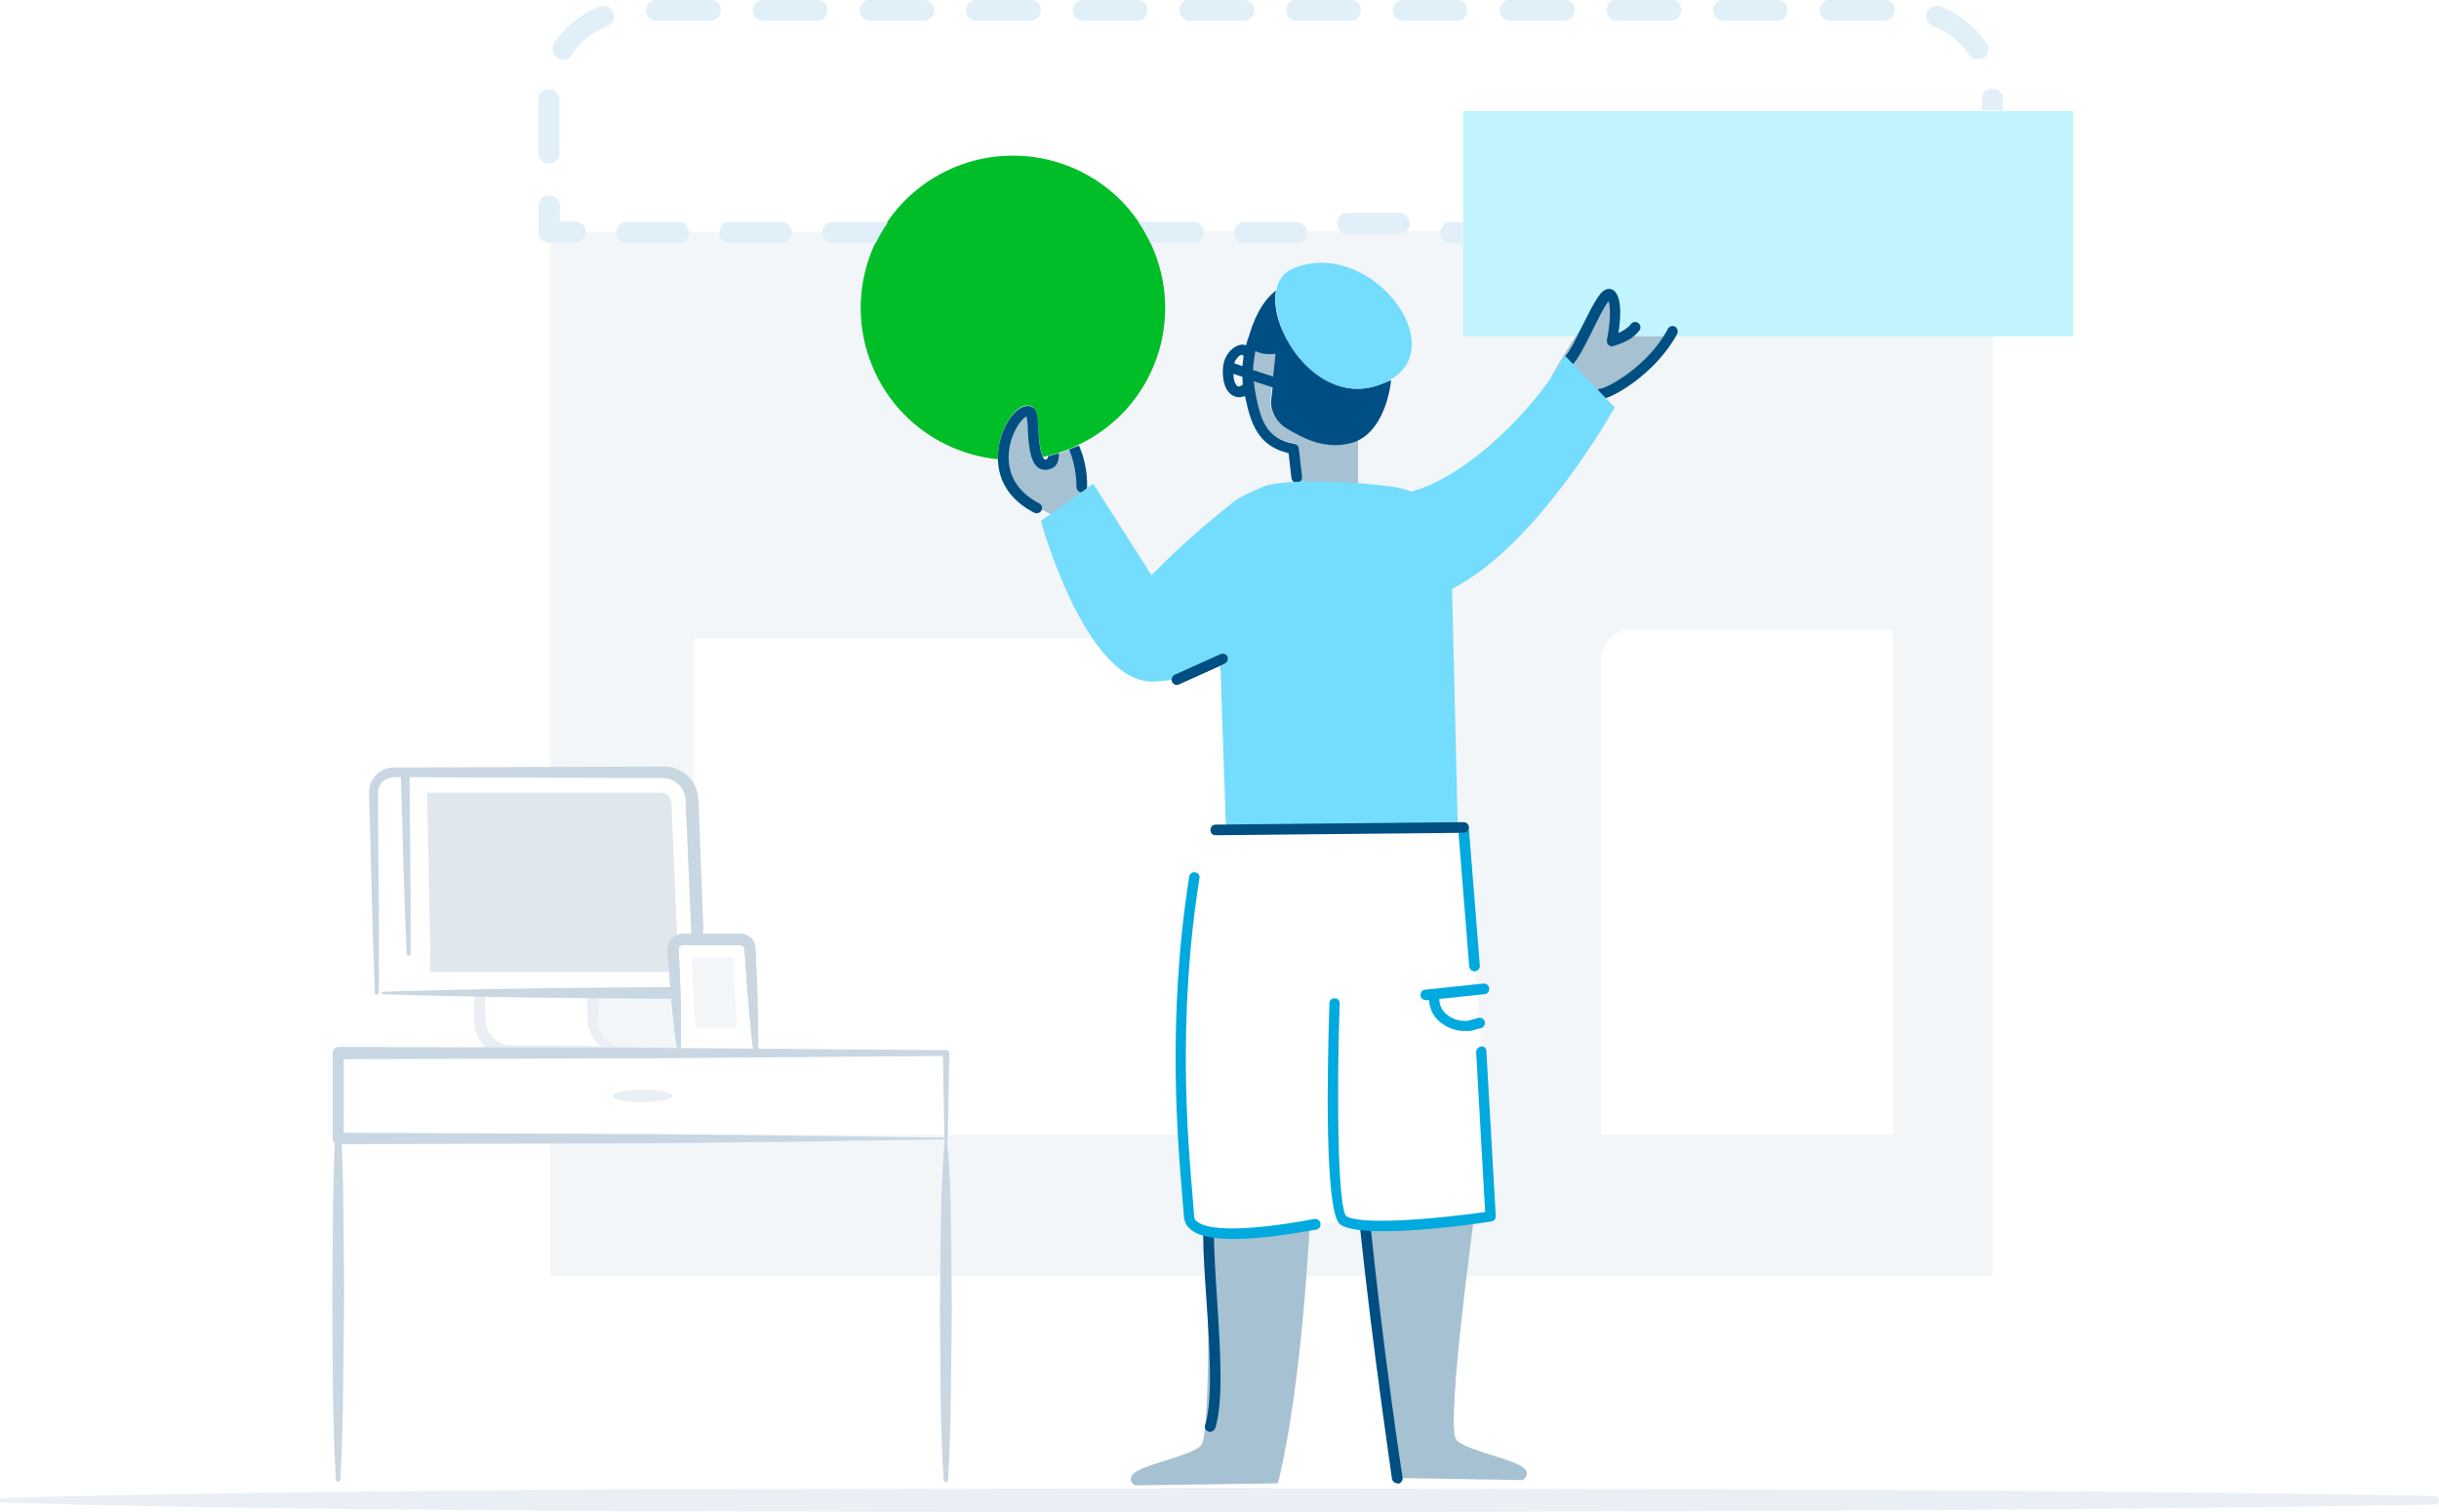
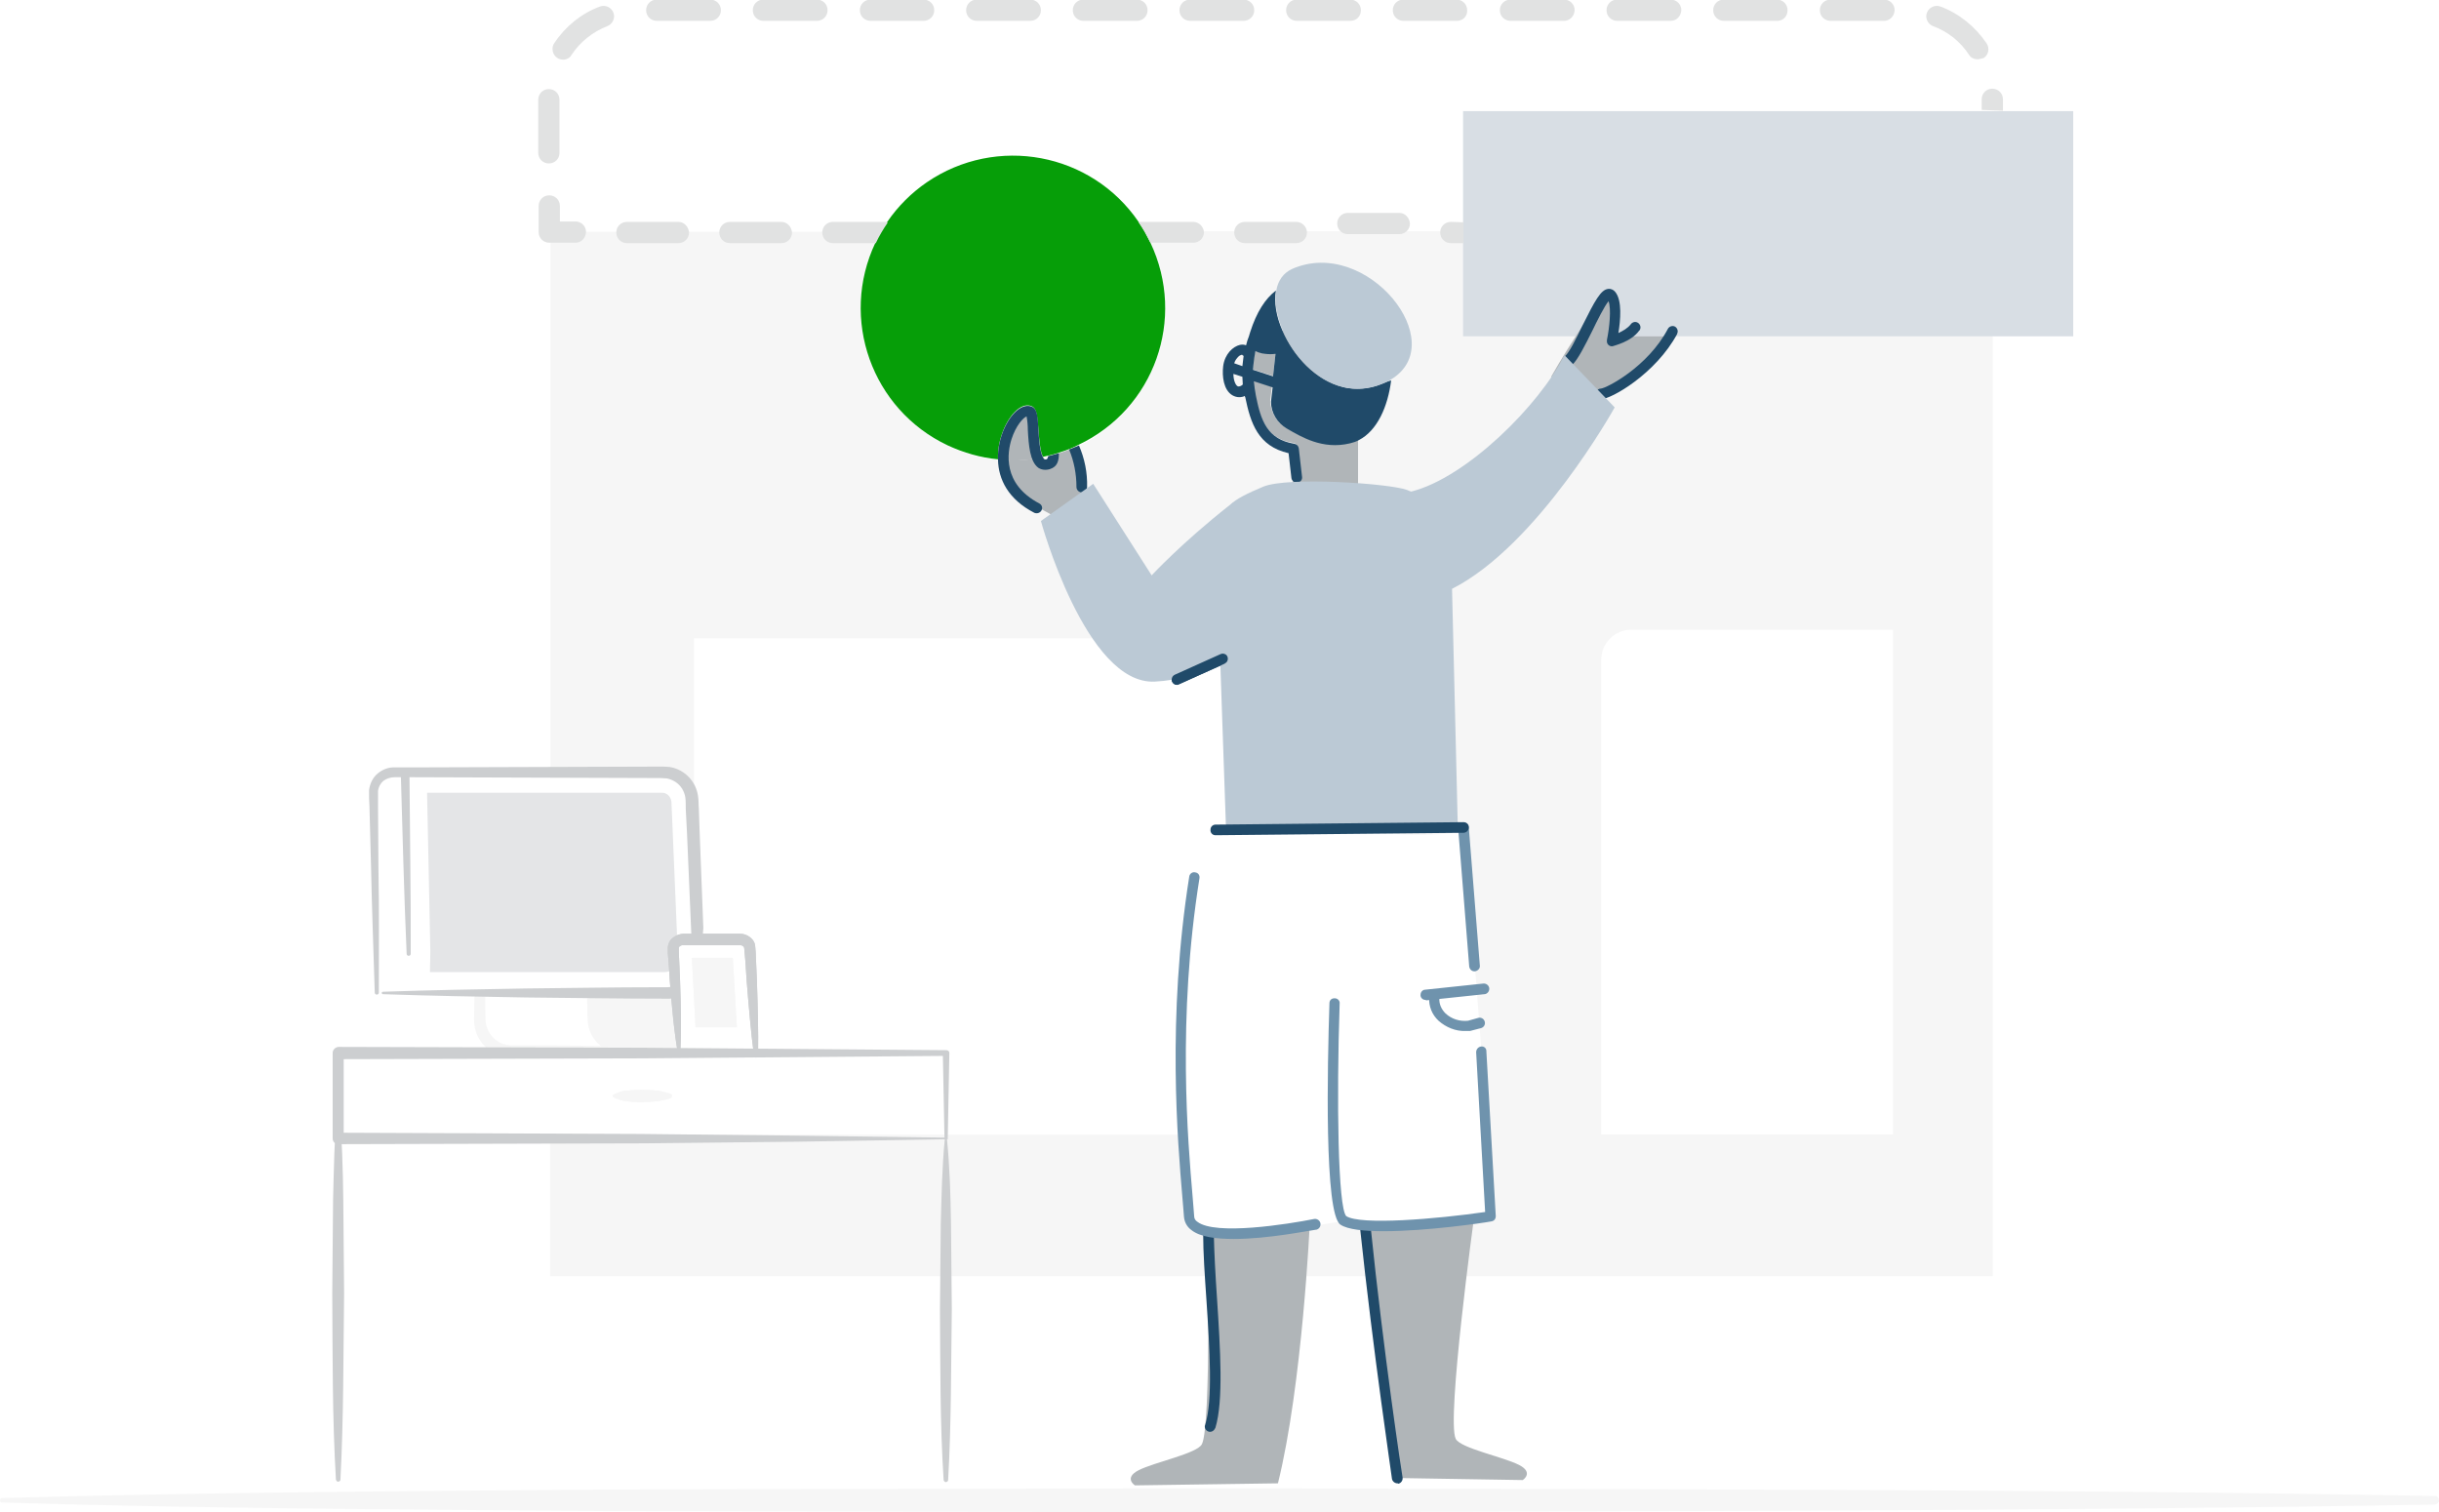
<svg xmlns="http://www.w3.org/2000/svg" id="customizeTheme" viewBox="0 0 596.8 370">
-   <style>.st0{fill:none}.st1{fill:#f3f6f8}.st2{fill:#00be28}.st3{fill:#c2f4ff}.st4{fill:#e1eff9}.st5{fill:#a6c1d1}.st6{fill:#00a9de}.st7{fill:#004f82}.st8{fill:#004f84}.st9{fill:#74dcfc}.st10{opacity:.26;fill:#86a6bd;enable-background:new}.st11{fill:#c8d7e2}.st12{fill:#e9eff4}</style>
+   <style>.st0{fill:none}.st1{fill:#F6F6F6}.st2{fill:#069e08}.st3{fill:#D8DEE4}.st4{fill:#E1E2E2}.st5{fill:#B0B5B8}.st6{fill:#6F93AD}.st7{fill:#204A69}.st8{fill:#204A69}.st9{fill:#BBC9D5}.st10{opacity:.26;fill:#969CA1;enable-background:new}.st11{fill:#CCCED0}.st12{fill:#F6F6F6}</style>
  <path class="st0" d="M391.8 161.5v116.2h71.4V154.1h-64c-4.1 0-7.4 3.3-7.4 7.4z" />
  <path class="st1" d="M358.1 82V56.6H280c.5.9 1.1 1.9 1.5 2.9 8.8 18.5 1 40.7-17.5 49.6l-.4.2-.6.3c-1.5.7-3.1 1.2-4.7 1.7l-.7.2c-.3.1-.6.1-.9.2-.4.1-.9.2-1.3.3-.8-1.4-1-4.8-1.1-6.8-.2-3.3-.3-5.1-1.7-5.6-2.1-.8-4.8 1.3-6.6 5.2-1.1 2.4-1.7 5.1-1.6 7.8-20.5-2-35.4-20.3-33.4-40.7.4-4.3 1.6-8.4 3.4-12.3.5-1 1-1.9 1.5-2.9h-81.2v131.9c11.7.2 34.8-4.1 35.1 6.8v-39.2h151v46.6c12-.1 24.1 2.8 36.1.8.5-.1 1 .2 1.1.7 1.2 7 5.8 70.6 6.3 76.9.4 5.7 1.4 11.3.2 17.1-.1.4-.5.7-1 .7-4.3.2-8.6.8-12.9.8-4 0-19.4-.4-20.5-.8-1.4-.5-8 1.1-11.4 1.3-3.2.2-16.1 1.1-19.2 1.1-4 .1-8.1 0-8.2-3.9-.1-2.1-2.1-17.6-1.8-19.8H170.9c0 .5-24.5-.1-36.3-.2v34.8h353V82H358.1zm105.1 195.6h-71.4V161.5c0-4.1 3.3-7.4 7.4-7.4h64v123.5z" />
  <path class="st2" d="M281.5 59.4c-.5-1-1-1.9-1.5-2.9-.4-.7-.9-1.5-1.4-2.2-11.6-17-34.8-21.3-51.8-9.7-3.8 2.6-7.1 5.9-9.7 9.7-.5.7-.9 1.4-1.4 2.2-.5.9-1.1 1.9-1.5 2.9-8.8 18.6-.9 40.8 17.7 49.6 3.9 1.8 8 3 12.3 3.4-.1-2.7.5-5.3 1.6-7.8 1.8-3.9 4.5-6.1 6.6-5.2 1.3.5 1.4 2.3 1.7 5.6.1 2 .4 5.5 1.1 6.8.4-.1.9-.2 1.3-.3.3-.1.6-.1.9-.2l.7-.2c1.6-.5 3.2-1 4.7-1.7l.6-.3.4-.2c18.7-8.8 26.5-30.9 17.7-49.5z" />
  <path class="st0" d="M463.1 154.4h-64c-4.1 0-7.4 3.3-7.4 7.4V278h71.4V154.4z" />
  <path class="st3" d="M358 27.2V82.3h149.3V27.2z" />
  <path class="st1" d="M144.9 242.9l19.9-.1 1.4 15.8-16.2-1.5c.1 0-6.4-1.3-5.1-14.2z" />
  <path class="st4" d="M140.8 59.4h-6.4c-1.4 0-2.6-1.1-2.6-2.6v-6.4c0-1.4 1.1-2.6 2.6-2.6 1.4 0 2.6 1.1 2.6 2.6v3.8h3.8c1.4 0 2.6 1.1 2.6 2.6-.1 1.5-1.2 2.6-2.6 2.6zM134.3 40c-1.4 0-2.6-1.1-2.6-2.6v-13c0-1.4 1.1-2.6 2.6-2.6 1.4 0 2.6 1.1 2.6 2.6v13.1c0 1.3-1.1 2.5-2.6 2.5zm3.5-25.4c-1.4 0-2.6-1.1-2.6-2.6 0-.5.1-1 .4-1.4 2.7-4.1 6.6-7.3 11.2-9 1.3-.5 2.8.2 3.3 1.5s-.2 2.8-1.5 3.3c-3.6 1.4-6.7 3.9-8.8 7.1-.3.6-1.1 1.1-2 1.1zm346.1-.1c-.9 0-1.7-.4-2.1-1.1-2.1-3.2-5.2-5.7-8.8-7-1.3-.5-2-2-1.5-3.3s2-2 3.3-1.5c4.6 1.7 8.5 4.9 11.3 9 .8 1.2.5 2.8-.7 3.6-.5.1-1 .3-1.5.3zM461 5.1h-13.1c-1.4 0-2.6-1.1-2.6-2.6 0-1.4 1.1-2.6 2.6-2.6H461c1.4 0 2.6 1.1 2.6 2.6-.1 1.5-1.2 2.6-2.6 2.6zm-26.1 0h-13.1c-1.4 0-2.6-1.1-2.6-2.6 0-1.4 1.1-2.6 2.6-2.6h13c1.4 0 2.6 1.1 2.6 2.6s-1.1 2.6-2.5 2.6zm-26.1 0h-13.1c-1.4 0-2.6-1.1-2.6-2.6 0-1.4 1.1-2.6 2.6-2.6h13.1c1.4 0 2.6 1.1 2.6 2.6-.1 1.5-1.2 2.6-2.6 2.6zm-26.1 0h-13.1c-1.4 0-2.6-1.1-2.6-2.6 0-1.4 1.1-2.6 2.6-2.6h13.1c1.4 0 2.6 1.1 2.6 2.6-.1 1.5-1.2 2.6-2.6 2.6zm-26.2 0h-13.1c-1.4 0-2.6-1.1-2.6-2.6 0-1.4 1.1-2.6 2.6-2.6h13c1.4 0 2.6 1.1 2.6 2.6.1 1.5-1.1 2.6-2.5 2.6zm-26.1 0h-13.1c-1.4 0-2.6-1.1-2.6-2.6 0-1.4 1.1-2.6 2.6-2.6h13.1c1.4 0 2.6 1.1 2.6 2.6s-1.1 2.6-2.6 2.6zm-26.1 0h-13.1c-1.4 0-2.6-1.1-2.6-2.6 0-1.4 1.1-2.6 2.6-2.6h13.1c1.4 0 2.6 1.1 2.6 2.6s-1.2 2.6-2.6 2.6zm-26.1 0h-13.1c-1.4 0-2.6-1.1-2.6-2.6 0-1.4 1.1-2.6 2.6-2.6h13.1c1.4 0 2.6 1.1 2.6 2.6s-1.2 2.6-2.6 2.6zm-26.1 0H239c-1.4 0-2.6-1.1-2.6-2.6 0-1.4 1.1-2.6 2.6-2.6h13.1c1.4 0 2.6 1.1 2.6 2.6s-1.2 2.6-2.6 2.6zm-26.1 0h-13c-1.4 0-2.6-1.1-2.6-2.6 0-1.4 1.1-2.6 2.6-2.6h13c1.4 0 2.6 1.1 2.6 2.6s-1.2 2.6-2.6 2.6zm-26.1 0h-13.1c-1.4 0-2.6-1.1-2.6-2.6 0-1.4 1.1-2.6 2.6-2.6h13.1c1.4 0 2.6 1.1 2.6 2.6s-1.2 2.6-2.6 2.6zm-26.1 0h-13.1c-1.4 0-2.6-1.1-2.6-2.6 0-1.4 1.1-2.6 2.6-2.6h13.1c1.4 0 2.6 1.1 2.6 2.6s-1.2 2.6-2.6 2.6z" />
  <path class="st5" d="M320.5 299.2s-1.8 39.6-7.8 63.8l-35 .5s-2.8-1.8.9-3.7c3.9-2 14.4-4.1 15.5-6.4 2.3-4.6 1.4-51.7 1.4-51.7M334.2 300.4s1.8 37 7.8 61.3l30.6.5s2.8-1.8-.9-3.7c-3.9-2-14.4-4.1-15.5-6.4-2.3-4.6 4.5-54.3 4.5-54.3" />
  <path class="st0" d="M256.6 113.3s.8.7 1.1-2c-1.2.3-2.4.6-3.6.8.6 1.1 1.3 1.6 2.5 1.2z" />
  <path class="st5" d="M256.6 113.3c-1.2.4-2-.1-2.5-1.2-2.1.4-4.2.5-6.3.5-.8 0-1.5 0-2.2-.1.3 4.2 2.4 8.5 8.1 11.5l4.2 2.3 7-4.3c.7-5.8-.5-10-1.8-12.6-1.7.8-3.5 1.4-5.3 1.9-.4 2.7-1.2 2-1.2 2z" />
  <path class="st5" d="M254.1 112.1c-1.6-3.2-.9-11.2-2.1-11.7-2.3-.9-6.9 5.4-6.4 12.2.7 0 1.5.1 2.2.1 2.2 0 4.3-.2 6.3-.6z" />
  <path class="st6" d="M348.8 244.7c-.7 0-1.3-.6-1.2-1.3 0-.6.5-1.2 1.1-1.2l14.2-1.5c.7-.1 1.4.4 1.5 1.1.1.7-.4 1.4-1.1 1.5h-.1l-14.2 1.5-.2-.1z" />
  <path class="st6" d="M358.6 252.3c-2.4.1-4.8-.9-6.6-2.5-1.6-1.5-2.4-3.5-2.3-5.7 0-.7.6-1.2 1.2-1.2h.1c.7 0 1.2.6 1.2 1.4-.1 1.4.5 2.7 1.5 3.7 1.5 1.4 3.5 2 5.5 1.8l2.5-.7c.7-.2 1.4.2 1.6.9s-.2 1.4-.9 1.6l-2.7.7h-1.1z" />
  <path class="st7" d="M288 167.6c-.7 0-1.3-.6-1.3-1.3 0-.5.3-1 .8-1.2l11.1-5c.6-.3 1.4-.1 1.7.5.3.6.1 1.4-.5 1.7 0 0-.1 0-.1.1l-11.1 5c-.3.1-.5.2-.6.2z" />
  <path class="st0" d="M301.7 91.5c.1 1.5.5 2.7 1 3 .4.2.9 0 1.3-.3-.1-.6-.1-1.3-.1-1.9l-2.2-.8zM303.2 87.2c-.5.4-.9 1-1.1 1.7l2 .7c.1-.8.2-1.7.3-2.5-.1-.1-.3-.2-.4-.3-.3.1-.6.2-.8.4z" />
  <path class="st5" d="M314.7 104.7c-2.4-1.4-3.8-3.9-3.9-6.6l.4-3.5-4.6-1.5c.1 1.2.2 2.4.5 3.5 1.3 6.1 2.8 10.8 9.4 11.8.6.1 1 .5 1.1 1.1l.8 7c.1.7-.4 1.3-1.1 1.4h-.2c-.3 0-.6-.1-.8-.3v3.2l16 .9v-14.3c-.7.4-1.4.6-2.2.8-6.6 1.7-11.9-1.5-15.4-3.5zM328.5 94.7l-4.1-11.1s-5.5-3.1-10.6-2.7c2.6 6.1 8 12.1 14.7 13.8zM307.2 85.8c-.4 1.5-.6 3-.6 4.6l4.9 1.6.6-5.5s-3 .4-4.9-.7z" />
  <path class="st8" d="M338.2 93.9c-3.1 1.3-6.5 1.6-9.7.8-6.7-1.7-12.1-7.7-14.7-13.8-1.5-3.4-2.1-6.9-1.6-9.8-2.6 2-4.7 5.2-6.3 10.2-.1.3-.2.7-.3 1-.3.7-.5 1.4-.7 2.2-.5-.2-1-.2-1.5-.1-1.7.4-3.7 2.2-4.1 5.2-.3 2.5.1 5.8 2.2 7.1.5.3 1.1.5 1.7.5.5 0 1-.1 1.4-.3 0 .1 0 .2.1.3 1.3 6.3 3.1 12 10.6 13.7l.7 6.1c.1.6.6 1.1 1.3 1.1h.2c.7-.1 1.2-.7 1.1-1.4l-.8-7c-.1-.6-.5-1-1.1-1.1-6.7-1.1-8.2-5.8-9.4-11.8-.2-1.2-.4-2.3-.5-3.5l4.6 1.5-.4 3.5c0 2.7 1.5 5.2 3.9 6.6 3.5 2 8.7 5.2 15.4 3.6.8-.2 1.5-.4 2.2-.8 4.5-2.3 7.1-8.2 7.9-14.6-.8.2-1.5.5-2.2.8zm-35.4.6c-.5-.3-1-1.5-1-3l2.2.7c0 .6.1 1.3.1 1.9-.4.4-1 .6-1.3.4zm1.2-4.9l-2-.7c.2-.7.6-1.2 1.1-1.7.2-.2.5-.3.8-.4.1.1.2.2.4.3-.1.8-.2 1.6-.3 2.5zm7.5 2.5l-4.9-1.6c.1-1.5.3-3.1.6-4.6 1.9 1.1 4.9.7 4.9.7l-.6 5.5z" />
  <path class="st9" d="M316.2 65.8c-2.2 1-3.5 2.9-3.9 5.3-1.8 10.2 10.8 29.1 26 22.8.7-.3 1.4-.6 2-1 15-8.9-5.8-35.1-24.1-27.1z" />
  <path class="st10" d="M105.2 237.9h57.4c1.8 0 3.3-1.5 3.3-3.3v-.1l-1.6-38.2c-.1-1.3-1.1-2.4-2.5-2.3h-57.3l.8 38.9" />
  <path class="st11" d="M166 258.5c-1.1-6.1-1.6-12.2-2.1-18.4l-.3-4.6-.2-2.3v-.6-.8c.1-.7.3-1.3.7-1.8.8-.9 1.9-1.4 3.1-1.5H181c1.2 0 2.3.5 3.1 1.4.4.5.7 1.1.7 1.8l.1 1.2.1 2.3.2 4.6c.2 6.2.4 12.3.3 18.5 0 .3-.3.5-.5.5s-.4-.2-.5-.4c-.8-6.1-1.3-12.3-1.8-18.4l-.3-4.6-.2-2.3-.1-1.1c0-.1-.1-.2-.1-.3-.3-.3-.6-.4-1-.4h-13.8c-.4 0-.7.1-1 .4-.1.1-.1.2-.1.3v1l.1 2.3.2 4.6c.2 6.2.4 12.3 0 18.5 0 .1-.1.2-.3.2 0 .2-.1.1-.1-.1z" />
  <path class="st1" d="M180.3 251.4l-1-17h-10l.9 17z" />
  <path class="st0" d="M150.1 268.2h13.8" />
  <path class="st12" d="M150.1 267.9c1.1-.6 2.2-1 3.5-1 1.2-.1 2.3-.2 3.5-.2 1.1 0 2.3.1 3.5.2s2.3.4 3.5.8c.3.1.4.4.3.7-.1.1-.2.3-.3.3-1.1.4-2.3.7-3.5.8-1.1.1-2.3.2-3.5.2s-2.3 0-3.5-.2c-1.2-.1-2.4-.4-3.5-1-.1-.1-.2-.3-.1-.4 0-.1 0-.2.1-.2zM162.2 256.6c-6.6-.5-13.2-.6-19.7-.7l-9.9-.1h-7.4c-.7 0-1.3-.1-2-.3-2.6-.9-4.4-3.4-4.4-6.1l-.1-6.7c-.9 0-1.8-.1-2.6-.1l-.1 6.8c-.1 4 2.4 7.6 6.2 8.9.9.3 1.9.4 2.9.4h7.4l9.9-.1c6.6-.1 13.2-.3 19.7-.7.3 0 .5-.3.5-.6 0-.5-.2-.7-.4-.7z" />
  <path class="st12" d="M152.7 256.6c-3.3-.4-5.8-2.9-6.3-5.8-.2-1.3 0-3.3 0-5l.1-3.7h-2.9l.1 3.7c.1 1.8-.1 3.4.3 5.5.5 2 1.7 3.7 3.3 4.9 1.6 1.1 3.5 1.7 5.5 1.4.2 0 .4-.2.5-.5-.2-.2-.4-.5-.6-.5z" />
  <path class="st11" d="M165.1 241.3c-.7.2-1.4.3-2.1.3h-2c-10.8 0-21.6.2-32.4.3-11.6.2-23.3.4-34.9.8-.1 0-.3.1-.3.3 0 .1.1.3.3.3 11.6.4 23.3.6 34.9.8 11.6.1 23.3.3 34.9.3H163.8c.4 0 .9-.1 1.3-.2v-2.9z" />
  <path class="st11" d="M172.1 227.1l-.9-23.4-.2-5.8c-.1-1 0-1.8-.2-3.1-.5-3.6-3.3-6.5-6.9-7.1-.8-.1-1.6-.1-2.3-.1h-.3l-60.8.2h-3.8c-1.6-.1-3.1.5-4.3 1.5-1.2 1-1.9 2.5-2.1 4.1 0 1.5 0 2.6.1 3.9l.4 15.2c.2 10.1.6 20.3.9 30.4 0 .3.2.5.5.5s.5-.2.5-.5c0-10.1.1-20.3-.1-30.4l-.1-15.2v-3.7c.1-1 .6-1.9 1.3-2.5.8-.6 1.8-.9 2.8-.9h1.5l.6 21c.2 7.4.5 14.8.8 22.2 0 .3.2.5.5.5s.5-.2.5-.5c0-7.4 0-14.8-.1-22.2l-.2-21h.1l59.4.2h.8c.9 0 1.8 0 2.7.1 1.5.3 2.9 1.2 3.7 2.5.4.7.7 1.4.8 2.2.1.7.1 1.9.1 2.8l.3 5.8.5 11.7.5 11.7.1 2.3c.9 0 1.8 0 2.7.1l.2-2.5z" />
  <path class="st11" d="M166 258.5c-1.1-6.1-1.6-12.2-2.1-18.4l-.3-4.6-.2-2.3v-.6-.8c.1-.7.3-1.3.7-1.8.8-.9 1.9-1.4 3.1-1.5H181c1.2 0 2.3.5 3.1 1.4.4.5.7 1.1.7 1.8l.1 1.2.1 2.3.2 4.6c.2 6.2.4 12.3.3 18.5 0 .3-.3.5-.5.5s-.4-.2-.5-.4c-.8-6.1-1.3-12.3-1.8-18.4l-.3-4.6-.2-2.3-.1-1.1c0-.1-.1-.2-.1-.3-.3-.3-.6-.4-1-.4h-13.8c-.4 0-.7.1-1 .4-.1.1-.1.2-.1.3v1l.1 2.3.2 4.6c.2 6.2.4 12.3 0 18.5 0 .1-.1.2-.3.2 0 .2-.1.1-.1-.1z" />
  <path class="st1" d="M180.3 251.4l-1-17h-10l.9 17z" />
  <path class="st0" d="M150.1 268.2h13.8" />
  <path class="st12" d="M150.1 267.9c1.1-.6 2.2-1 3.5-1 1.2-.1 2.3-.2 3.5-.2 1.1 0 2.3.1 3.5.2s2.3.4 3.5.8c.3.1.4.4.3.7-.1.1-.2.3-.3.3-1.1.4-2.3.7-3.5.8-1.1.1-2.3.2-3.5.2s-2.3 0-3.5-.2c-1.2-.1-2.4-.4-3.5-1-.1-.1-.2-.3-.1-.4 0-.1 0-.2.1-.2zM.5 366.6c49.6-1.4 99.2-1.7 148.8-2.1l148.8-.3c99.2.3 198.4.1 297.7 1.9.6 0 1 .5 1 1.1 0 .5-.4.9-1 1-99.2 1.7-198.4 1.6-297.7 1.9l-148.8-.3c-49.6-.4-99.2-.6-148.8-2.1-.3 0-.5-.2-.5-.5 0-.4.2-.6.5-.6z" />
  <path class="st7" d="M296.1 350.4c-.7 0-1.3-.6-1.3-1.3 0-.1 0-.2.1-.4 1.9-6.1 1.1-18.6.3-30.6-.4-5.9-.8-11.5-.8-16.4 0-.7.6-1.3 1.3-1.3.7 0 1.3.6 1.3 1.3.1 4.8.4 10.3.8 16.2.8 12.3 1.6 24.9-.4 31.5-.3.7-.8 1-1.3 1zM341.9 363c-.6 0-1.2-.5-1.3-1.1 0-.3-4.6-31-7.8-61.3-.1-.7.4-1.4 1.1-1.5s1.4.4 1.5 1.1v.2c3.1 30.3 7.7 60.9 7.8 61.2.1.7-.4 1.4-1.1 1.5 0-.1-.1-.1-.2-.1z" />
  <path class="st4" d="M484.9 26.9v-2.6c0-1.4 1.1-2.6 2.6-2.6 1.4 0 2.6 1.1 2.6 2.6v2.8" />
  <path class="st5" d="M397.9 82.3v-.7c-1 .8-2.2 1.4-3.4 1.7 0 0 2.9-10.4-.2-11.1-3-.7-14.7 19.9-14.7 19.9l4.2 10.1s4.5-4.1 19.1-11.5c3.3-3.1 5.2-6 6.2-8.4h-11.2z" />
  <path class="st7" d="M391.7 97.7c-.7 0-1.3-.6-1.2-1.4 0-.7.6-1.2 1.2-1.2 1.4-.1 11.5-5.3 16.4-14.6.3-.6 1.1-.9 1.7-.6s.9 1.1.6 1.7v.1c-5.2 9.7-16.1 16-18.7 16zM383.8 89.5c-.7 0-1.3-.6-1.3-1.3 0-.4.2-.7.4-1 1.1-.9 2.8-4.4 4.3-7.5 3.1-6.2 4.5-8.8 6.3-9 .6-.1 1.3.2 1.7.7 1.8 2.1 1.3 7.1.8 10.1 1.1-.5 2.3-1.2 3-2.1.4-.6 1.2-.8 1.8-.4.6.4.8 1.2.4 1.8 0 0 0 .1-.1.1-2 2.8-6.3 3.7-6.4 3.8-.7.2-1.4-.3-1.5-1v-.5c.6-2.9 1.1-7.6.4-9.5-1 1.2-2.8 4.8-4 7.3-1.8 3.6-3.5 7-4.9 8.3-.3 0-.6.2-.9.2z" />
  <path class="st0" d="M255.6 112.4c.1 0 .2.1.5 0 .2-.1.3-.4.4-.8-.4.1-.9.2-1.3.3.1.2.2.4.4.5zM252 100.4c1.2.5.5 8.5 2.1 11.7.4-.1.7-.1 1.1-.2-.8-1.4-1-4.8-1.1-6.8-.2-3.3-.3-5.1-1.7-5.6-2.1-.8-4.8 1.3-6.6 5.2-1.1 2.4-1.7 5.1-1.6 7.8.5 0 .9.1 1.4.1-.4-6.8 4.2-13.1 6.4-12.2z" />
  <path class="st0" d="M255.6 112.4c.1 0 .2.1.5 0 .2-.1.3-.4.4-.8-.4.1-.9.2-1.3.3.1.2.2.4.4.5z" />
  <path class="st0" d="M255.6 112.4c.1 0 .2.1.5 0 .2-.1.3-.4.4-.8-.4.1-.9.2-1.3.3.1.2.2.4.4.5zM256.5 111.6l.9-.2c-.3.1-.6.2-.9.2zM263.9 109l-.4.2.4-.2z" />
  <path class="st4" d="M166 54.3h-12.6c-1.4 0-2.6 1.1-2.6 2.6 0 1.4 1.1 2.6 2.6 2.6H166c1.4 0 2.6-1.1 2.6-2.6-.1-1.4-1.2-2.6-2.6-2.6zM191.2 54.3h-12.6c-1.4 0-2.6 1.1-2.6 2.6 0 1.4 1.1 2.6 2.6 2.6h12.6c1.4 0 2.6-1.1 2.6-2.6-.1-1.4-1.2-2.6-2.6-2.6zM317.2 54.3h-12.6c-1.4 0-2.6 1.1-2.6 2.6 0 1.4 1.1 2.6 2.6 2.6h12.6c1.4 0 2.6-1.1 2.6-2.6 0-1.4-1.2-2.6-2.6-2.6zM355 54.3c-1.4 0-2.6 1.1-2.6 2.6 0 1.4 1.1 2.6 2.6 2.6h3.1v-5.1l-3.1-.1zM342.4 52.1h-12.6c-1.4 0-2.6 1.1-2.6 2.6 0 1.4 1.1 2.6 2.6 2.6h12.6c1.4 0 2.6-1.1 2.6-2.6-.1-1.4-1.2-2.6-2.6-2.6zM216.4 54.3h-12.6c-1.4 0-2.6 1.1-2.6 2.6 0 1.4 1.1 2.6 2.6 2.6h10.5c.8-1.7 1.8-3.4 2.9-5-.3-.2-.6-.2-.8-.2zM292 54.3h-12.6c-.3 0-.5 0-.8.1 1.1 1.6 2.1 3.3 2.9 5H292c1.4 0 2.6-1.1 2.6-2.6-.1-1.3-1.2-2.5-2.6-2.5z" />
  <path class="st0" d="M255.6 112.4c.1 0 .2.1.5 0 .2-.1.3-.4.4-.8-.4.1-.9.2-1.3.3.1.2.2.4.4.5z" />
  <path class="st7" d="M257.4 111.4l-.9.2c-.1.4-.2.7-.4.8-.4.1-.5 0-.5 0-.2-.1-.3-.3-.4-.5-.8-1.4-1-4.8-1.1-6.8-.2-3.3-.3-5.1-1.7-5.6-2.1-.8-4.8 1.3-6.6 5.2-1.1 2.4-1.7 5.1-1.6 7.8.1 4.8 2.5 9.7 8.9 13 .2.1.4.1.6.1.7 0 1.3-.6 1.3-1.3 0-.5-.3-.9-.7-1.1-9.1-4.8-7.8-12.5-6.8-15.7 1.1-3.4 2.9-5.3 3.7-5.6.2 1.1.3 2.2.3 3.3.2 3.7.5 7.8 2.6 9.3.8.5 1.8.6 2.8.3 1.9-.6 2.2-2.1 2.2-3.9-.2.1-.6.2-1 .3l-.4.1-.3.1z" />
  <path class="st7" d="M257.7 111.3l.4-.1-.7.2.3-.1zM263.1 109.4l-.2.1c-.5.2-1 .4-1.3.5 1.2 2.9 1.8 6 1.8 9.2 0 .7.6 1.3 1.3 1.3.7 0 1.3-.6 1.3-1.3.1-3.5-.6-7-2-10.2l-.4.2-.5.2z" />
  <path class="st7" d="M263.5 109.2l-.6.3.2-.1.4-.2z" />
  <path class="st6" d="M301.9 303.2c-4.4 0-8.3-.5-10.4-2.2-1.1-.8-1.7-2-1.8-3.3-.1-1.1-.2-2.8-.4-4.9-1.1-13-3.8-43.6 1.7-78.3.1-.7.8-1.2 1.5-1 .7.1 1.1.7 1 1.4-5.5 34.4-2.8 64.7-1.7 77.7.2 2.2.3 3.9.4 5 0 .6.3 1.1.8 1.4 4.4 3.4 22.1.6 28.6-.7.7-.1 1.4.4 1.5 1.1s-.3 1.3-.9 1.5c-1.7.2-11.8 2.3-20.3 2.3zM338.6 301.3c-4.8 0-8.8-.4-10.6-1.6-4-2.6-3.2-38.8-2.7-54.2 0-.7.5-1.2 1.2-1.2h.1c.7 0 1.3.6 1.2 1.3-.8 23.8-.4 49.8 1.6 52 3.5 2.3 22.2.7 34-1l-2.2-39.1c0-.7.5-1.3 1.2-1.4s1.3.4 1.3 1.1v.1l2.3 40.3c0 .7-.4 1.2-1.1 1.3-2 .4-15.9 2.4-26.3 2.4zM360.8 237.7c-.7 0-1.2-.5-1.3-1.2l-2.7-33.8c-.1-.7.5-1.3 1.2-1.4.7-.1 1.3.5 1.4 1.2l2.7 33.8c.1.7-.5 1.3-1.2 1.4h-.1z" />
  <path class="st9" d="M395.1 99.7l-12.3-12.8c-6 12.1-23.9 30-37.5 33.4-.3-.1-.6-.2-1-.4-4.3-1.6-29.2-3.3-35.2-.8-3.8 1.6-6.5 2.9-8.2 4.5-11.7 9.2-19.1 17.2-19.1 17.2l-14.3-22.4-12.8 9.1s11 40.2 27.9 39.3c5.6-.3 11-1.8 16-4.3L300 203l56.7-1-1.4-57.9c21.1-10.7 39.8-44.4 39.8-44.4z" />
  <path class="st7" d="M297.4 204.4c-.7 0-1.3-.6-1.2-1.4 0-.7.6-1.2 1.2-1.2l60.7-.6c.7 0 1.3.5 1.3 1.2v.1c0 .7-.6 1.3-1.3 1.3l-60.7.6zM288 167.6c-.7 0-1.3-.6-1.3-1.3 0-.5.3-1 .8-1.2l11.1-5c.6-.3 1.4-.1 1.7.5.3.6.1 1.4-.5 1.7 0 0-.1 0-.1.1l-11.1 5c-.3.1-.5.2-.6.2z" />
  <path class="st11" d="M231.9 278.8h-.2l-36.9.6-37.2.4-74.8.2c-.8 0-1.4-.6-1.4-1.4v-20.9c0-.8.6-1.4 1.4-1.5l74.4.2 74.4.6c.4 0 .7.3.7.7l-.4 21.1zm-.8-.4v-.2l-.4-20.5.7.7-74.4.6-74.4.2 1.5-1.5v20.9l-1.4-1.4 73.9.3 37.1.4 37.4.5z" />
  <path class="st0" d="M82.7 270.9v91.3" />
  <path class="st11" d="M83 270.9c.7 7.6.9 15.2 1 22.8l.2 22.8c-.2 15.2-.1 30.4-.9 45.6 0 .3-.3.5-.6.5-.2 0-.4-.2-.5-.5-.9-15.2-.8-30.4-.9-45.6l.2-22.8c.2-7.6.3-15.2 1-22.8 0-.1.1-.3.3-.3.1.1.2.2.2.3z" />
  <path class="st0" d="M231.5 278.6v83.6" />
  <path class="st11" d="M231.7 278.6c.7 7 .9 13.9 1 20.9l.2 20.9c-.2 13.9-.1 27.9-.9 41.8 0 .3-.3.5-.6.5-.2 0-.4-.2-.5-.5-.9-13.9-.8-27.9-.9-41.8l.2-20.9c.2-7 .3-13.9 1-20.9 0-.1.1-.3.3-.3.1.1.2.2.2.3z" />
</svg>
